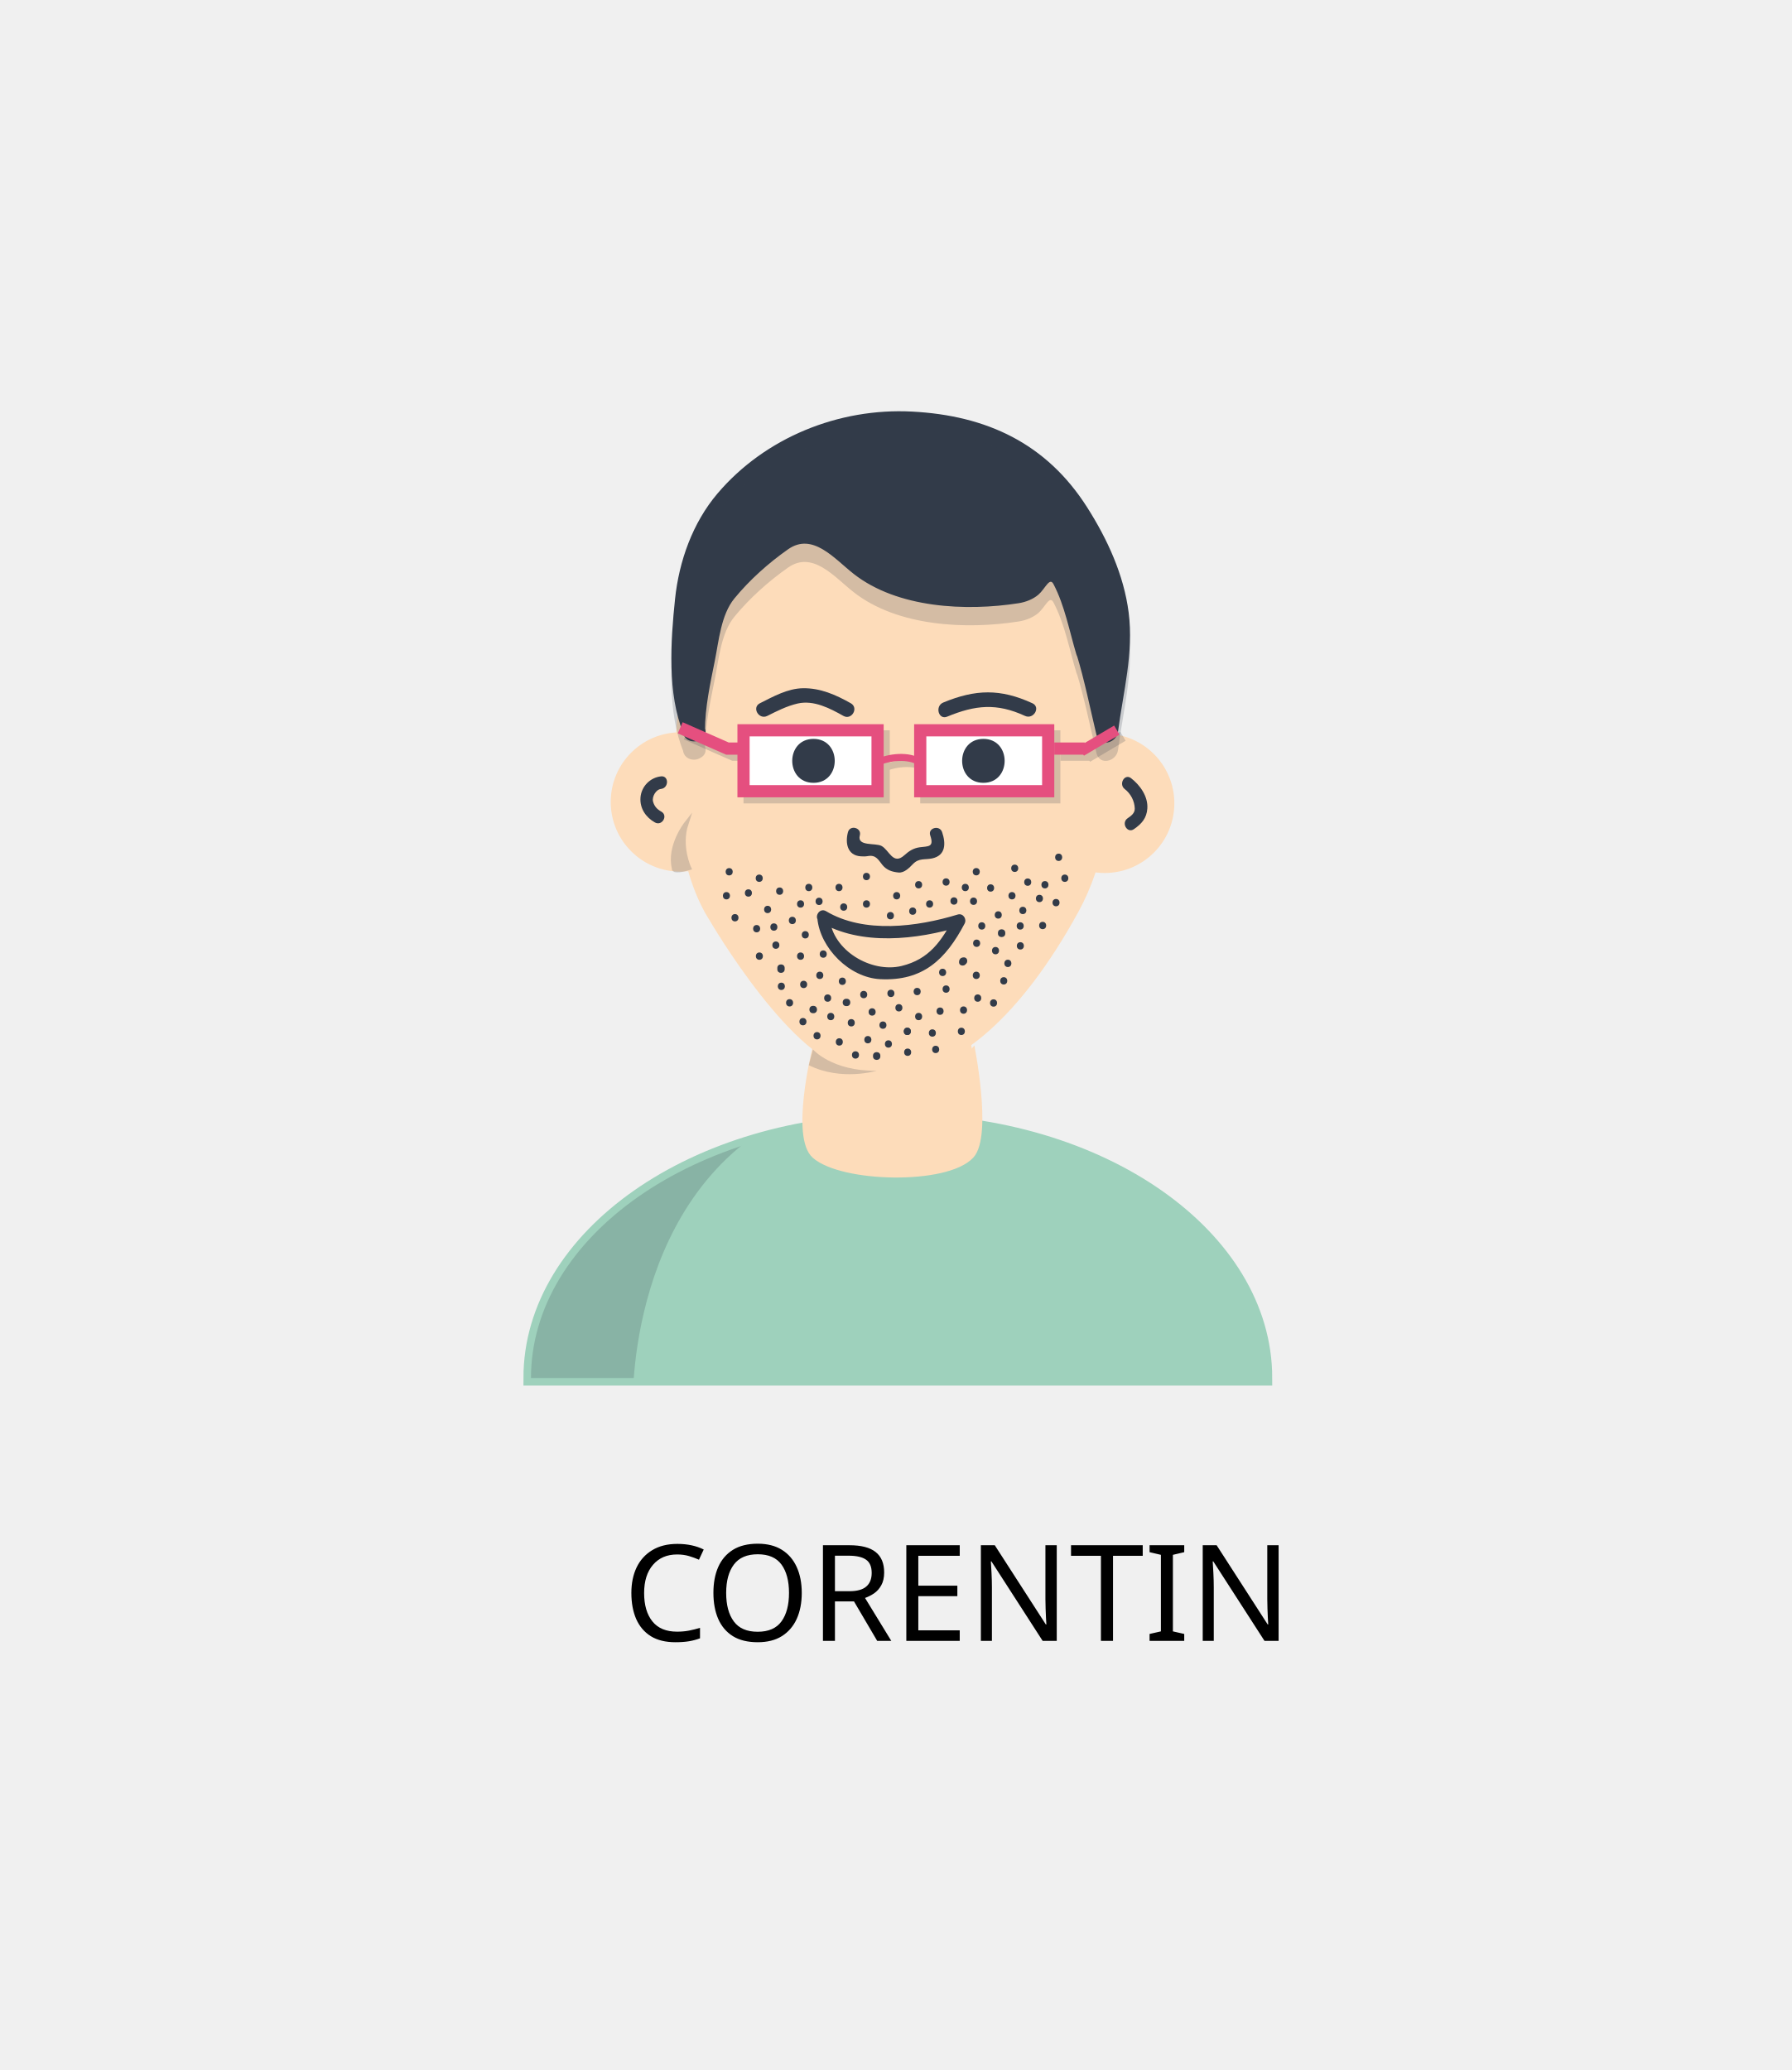
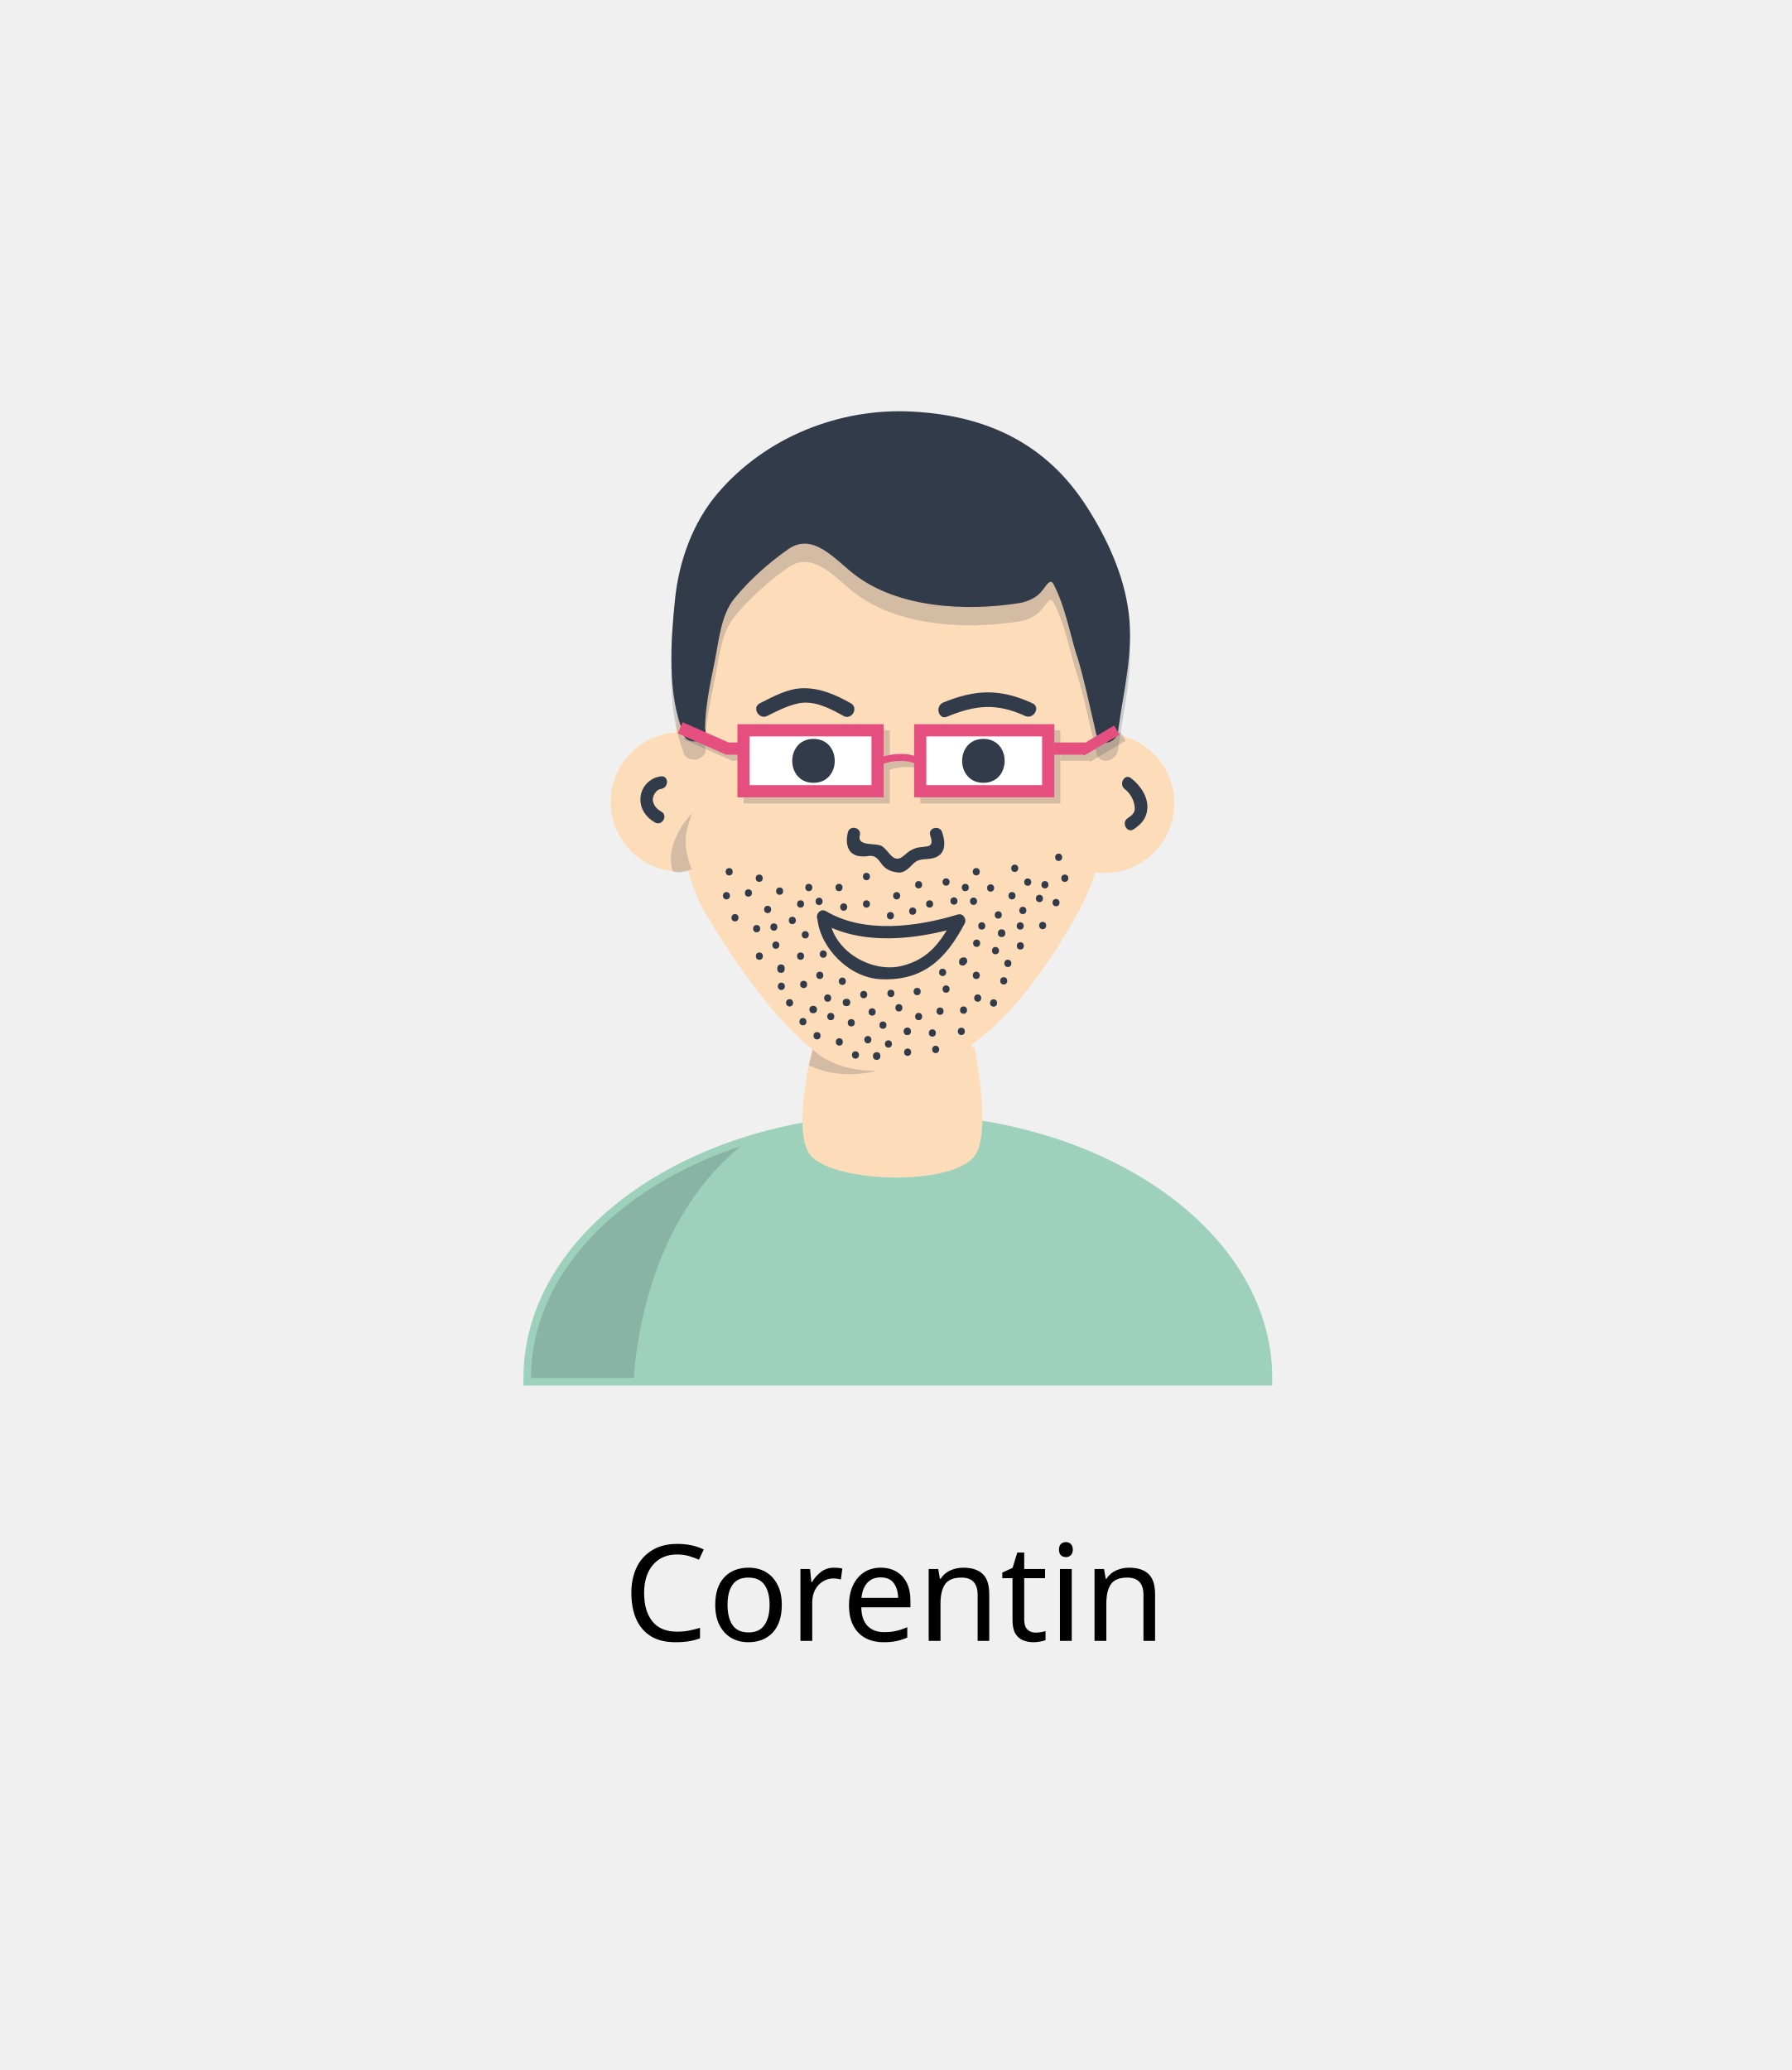
<svg xmlns="http://www.w3.org/2000/svg" xmlns:xlink="http://www.w3.org/1999/xlink" version="1.1" id="Calque_1" x="0px" y="0px" width="293.976px" height="339.759px" viewBox="0 0 293.976 339.759" enable-background="new 0 0 293.976 339.759" xml:space="preserve">
  <polygon fill="none" points="368.747,307.639 103.687,307.639 101.687,253.422 366.747,253.422 " />
-   <text transform="matrix(1 0 0 1 102.2732 269.3284)" font-family="'BloggerSans-Medium'" font-size="22">CORENTIN</text>
+   <text transform="matrix(1 0 0 1 102.2732 269.3284)" font-family="'BloggerSans-Medium'" font-size="22">Corentin</text>
  <g>
    <path fill="#9ED1BC" stroke="#9ED1BC" stroke-width="2.476" stroke-miterlimit="10" d="M147.349,184.083   c-33.251,0-60.207,18.848-60.207,42.099h120.414C207.556,202.931,180.6,184.083,147.349,184.083z" />
    <path fill="#FDDCBA" stroke="#FDDCBA" stroke-miterlimit="10" d="M159.36,189.671c-4.026,4.331-21.094,3.937-25.623,0   c-3.492-3.035,0-17.168,0-17.168l25.551-1.486C159.287,171.017,162.463,186.332,159.36,189.671z" />
    <circle fill="#FDDCBA" stroke="#FDDCBA" stroke-miterlimit="10" cx="111.666" cy="131.63" r="10.936" />
    <circle fill="#FDDCBA" stroke="#FDDCBA" stroke-miterlimit="10" cx="181.292" cy="131.853" r="10.936" />
    <g>
      <g>
        <path fill="#323B49" d="M108.48,127.428c-1.798,0.196-3.242,1.67-3.368,3.514c-0.119,1.745,0.883,3.227,2.377,4.054     c1.165,0.645,2.205-1.137,1.041-1.782c-0.694-0.385-1.15-0.874-1.355-1.651c-0.207-0.787,0.471-1.981,1.305-2.072     C109.788,129.348,109.802,127.283,108.48,127.428L108.48,127.428z" />
      </g>
    </g>
    <g>
      <g>
        <path fill="#323B49" d="M184.581,129.507c0.989,0.761,1.609,1.946,1.652,3.194c0.027,0.777-0.616,1.221-1.181,1.611     c-1.087,0.75-0.057,2.539,1.041,1.782c1.265-0.872,2.094-1.797,2.203-3.392c0.136-1.976-1.195-3.838-2.674-4.976     C184.568,126.914,183.542,128.708,184.581,129.507L184.581,129.507z" />
      </g>
    </g>
    <path fill="#FDDCBA" stroke="#FDDCBA" stroke-miterlimit="10" d="M181.488,105.751c0-18.55-15.389-33.587-34.371-33.587   s-34.371,15.548-34.371,34.098c0,0.535,0.016,1.105,0.041,2.105h-0.006c0,0-5.219,28.008,4.184,42.563   c0,0,13.739,23.628,23.752,24.247c2.113,0.131,6.356,0.377,8.463,0.185c7.612-0.693,17.837-8.491,27.397-26   c8.581-15.715,4.608-36.184,4.829-41.374C181.454,107.258,181.488,106.493,181.488,105.751z" />
    <g>
      <g>
        <path fill="#323B49" d="M125.926,117.505c1.619-0.813,3.21-1.624,4.986-2.033c2.627-0.605,5.302,0.792,7.504,2.033     c1.352,0.762,2.563-1.314,1.213-2.076c-2.465-1.39-4.999-2.518-7.877-2.466c-2.503,0.045-4.864,1.374-7.039,2.466     C123.327,116.125,124.545,118.198,125.926,117.505L125.926,117.505z" />
      </g>
    </g>
    <g>
      <g>
        <path fill="#323B49" d="M155.445,117.626c4.621-1.904,8.105-2.268,12.777-0.121c1.398,0.643,2.62-1.429,1.213-2.076     c-5.271-2.422-9.338-2.302-14.629-0.121C153.394,115.89,154.012,118.217,155.445,117.626L155.445,117.626z" />
      </g>
    </g>
    <g>
      <path fill="#323B49" d="M113.894,119.948c-0.128-4.373,2.625-17.147,3.877-20.903c0.835-2.087,9.677-10.95,13.714-12.008    c2.455-0.643,8.216,4.625,9.885,5.877c4.59,2.921,10.501,4.443,15.509,4.86c5.842,0,9.542-0.203,11.309-0.91    c2.758-1.103,3.846-5.258,5.515-3.171c1.669,2.087,3.977,10.961,4.688,13.236c0-0.835,1.554,7.435,2.806,11.608    c0.835,2.087,0.181,2.166,0.823-0.181c0.884-3.232,1.035-7.573,1.453-10.912c1.252-6.677-2.075-16.201-5.831-22.043    c-4.173-6.677-8.141-11.28-15.653-13.784c-15.858-5.425-35.054-1.252-44.652,12.937c-4.59,7.094-5.425,15.44-5.008,23.369    c0,3.756-0.082,8.663,1.588,12.002" />
      <g>
        <path fill="#323B49" d="M115.697,119.948c0.01-3.853,0.853-7.7,1.61-11.462c0.664-3.298,1.019-7.574,3.211-10.249     c2.499-3.05,5.593-5.811,8.808-8.073c4.049-2.849,7.606,1.544,10.769,4.025c7.201,5.649,18.474,6.175,27.105,4.814     c1.134-0.179,2.348-0.648,3.222-1.402c1.116-0.963,1.83-2.946,2.471-1.727c1.852,3.521,2.616,7.746,3.758,11.535     c0.48,1.591,2.4,1.67,3.295,0.431c0.009-0.012,0.018-0.025,0.027-0.037c-1.098-0.144-2.197-0.287-3.295-0.431     c1.314,4.278,2.222,8.863,3.263,13.217c0.514,2.148,3.299,1.39,3.541-0.479c0.844-6.516,2.6-12.93,1.751-19.559     c-0.795-6.206-3.491-12.058-6.817-17.286c-6.67-10.484-16.484-15.074-28.745-15.712c-12.022-0.625-24.122,4.268-31.923,13.455     c-4.077,4.801-6.312,11.097-6.962,17.308c-0.72,6.875-1.31,15.576,1.392,22.089c0.877,2.116,4.367,1.189,3.477-0.959     c-2.075-5.004-1.65-10.978-1.603-16.317c0.062-7.013,1.905-13.984,6.246-19.573c6.928-8.917,18.443-12.615,29.374-12.399     c5.632,0.111,11.51,1.544,16.435,4.288c4.766,2.655,7.9,7.482,10.676,12.003c3.148,5.127,5.087,11.357,5.149,17.372     c0.053,5.124-1.403,10.256-2.055,15.289c1.18-0.16,2.361-0.32,3.541-0.479c-1.041-4.354-1.949-8.939-3.263-13.217     c-0.487-1.585-2.396-1.675-3.295-0.431c-0.009,0.012-0.018,0.025-0.027,0.037c1.098,0.144,2.197,0.287,3.295,0.431     c-0.708-2.349-4.182-19.471-9.453-14.236c-1.935,1.922-3.156,3.206-6.009,3.518c-3.991,0.436-8.061,0.354-12.001-0.378     c-6.55-1.217-10.778-4.736-16.017-8.317c-7.274-4.972-14.86,3.986-19.21,9.295c-2.229,2.72-2.622,6.621-3.35,9.954     c-0.968,4.437-1.987,9.098-1.999,13.661C112.085,122.273,115.691,122.272,115.697,119.948L115.697,119.948z" />
      </g>
    </g>
    <g opacity="0.2">
      <path fill="#323B49" d="M113.894,122.948c-0.128-4.373,2.625-17.147,3.877-20.903c0.835-2.087,9.677-10.95,13.714-12.008    c2.455-0.643,8.216,4.625,9.885,5.877c4.59,2.921,10.501,4.443,15.509,4.86c5.842,0,9.542-0.203,11.309-0.91    c2.758-1.103,3.846-5.258,5.515-3.171c1.669,2.087,3.977,10.961,4.688,13.236c0-0.835,1.554,7.435,2.806,11.608    c0.835,2.087,0.181,2.166,0.823-0.181c0.884-3.232,1.035-7.573,1.453-10.912c1.252-6.677-2.075-16.201-5.831-22.043    c-4.173-6.677-8.141-11.28-15.653-13.784c-15.858-5.425-35.054-1.252-44.652,12.937c-4.59,7.094-5.425,15.44-5.008,23.369    c0,3.756-0.082,8.663,1.588,12.002" />
      <g>
        <path fill="#323B49" d="M115.697,122.948c0.01-3.853,0.853-7.7,1.61-11.462c0.664-3.298,1.019-7.574,3.211-10.249     c2.499-3.05,5.593-5.811,8.808-8.073c4.049-2.849,7.606,1.544,10.769,4.025c7.201,5.649,18.474,6.175,27.105,4.814     c1.134-0.179,2.348-0.648,3.222-1.402c1.116-0.963,1.83-2.946,2.471-1.727c1.852,3.521,2.616,7.746,3.758,11.535     c0.48,1.591,2.4,1.67,3.295,0.431c0.009-0.012,0.018-0.025,0.027-0.037c-1.098-0.144-2.197-0.287-3.295-0.431     c1.314,4.278,2.222,8.863,3.263,13.217c0.514,2.148,3.299,1.39,3.541-0.479c0.844-6.516,2.6-12.93,1.751-19.559     c-0.795-6.206-3.491-12.058-6.817-17.286c-6.67-10.484-16.484-15.074-28.745-15.712c-12.022-0.625-24.122,4.268-31.923,13.455     c-4.077,4.801-6.312,11.097-6.962,17.308c-0.72,6.875-1.31,15.576,1.392,22.089c0.877,2.116,4.367,1.189,3.477-0.959     c-2.075-5.004-1.65-10.978-1.603-16.317c0.062-7.013,1.905-13.984,6.246-19.573c6.928-8.917,18.443-12.615,29.374-12.399     c5.632,0.111,11.51,1.544,16.435,4.288c4.766,2.655,7.9,7.482,10.676,12.003c3.148,5.127,5.087,11.357,5.149,17.372     c0.053,5.124-1.403,10.256-2.055,15.289c1.18-0.16,2.361-0.32,3.541-0.479c-1.041-4.354-1.949-8.939-3.263-13.217     c-0.487-1.585-2.396-1.675-3.295-0.431c-0.009,0.012-0.018,0.025-0.027,0.037c1.098,0.144,2.197,0.287,3.295,0.431     c-0.708-2.349-4.182-19.471-9.453-14.236c-1.935,1.922-3.156,3.206-6.009,3.518c-3.991,0.436-8.061,0.354-12.001-0.378     c-6.55-1.217-10.778-4.736-16.017-8.317c-7.274-4.972-14.86,3.986-19.21,9.295c-2.229,2.72-2.622,6.621-3.35,9.954     c-0.968,4.437-1.987,9.098-1.999,13.661C112.085,125.273,115.691,125.272,115.697,122.948L115.697,122.948z" />
      </g>
    </g>
    <g>
      <g>
        <path fill="#323B49" d="M139.165,136.582c-0.478,1.766-0.119,3.82,2.09,3.969c0.394,0.027,0.773,0.035,1.164-0.037     c1.358-0.25,1.737,0.644,2.412,1.469c0.69,0.844,1.596,1.131,2.637,1.227c0.957,0.088,1.791-0.805,2.382-1.411     c0.965-0.99,1.938-0.653,3.104-0.899c2.268-0.478,2.299-2.442,1.66-4.318c-0.418-1.226-2.369-0.699-1.948,0.537     c0.668,1.959-0.291,1.762-1.729,1.95c-1.011,0.132-1.78,0.63-2.516,1.302c-1.861,1.698-2.487-0.857-3.754-1.526     c-1.01-0.534-4.056,0.124-3.556-1.725C141.454,135.86,139.505,135.326,139.165,136.582L139.165,136.582z" />
      </g>
    </g>
    <g>
      <g>
        <path fill="#323B49" d="M134.553,151.302c6.732,4.024,15.971,2.941,23.153,0.752c-0.38-0.495-0.76-0.989-1.14-1.483     c-2.045,3.889-4.061,6.872-8.598,7.977c-4.952,1.206-11.3-2.5-11.808-7.801c-0.123-1.285-2.144-1.297-2.02,0     c0.469,4.887,5.251,9.712,10.308,9.968c7.021,0.356,10.77-3.244,13.862-9.124c0.396-0.754-0.254-1.754-1.14-1.483     c-6.636,2.023-15.356,3.182-21.597-0.548C134.452,148.888,133.437,150.634,134.553,151.302L134.553,151.302z" />
      </g>
    </g>
    <g>
      <g>
        <path fill="#323B49" d="M137.694,146.27c0.775,0,0.775-1.202,0-1.202S136.919,146.27,137.694,146.27L137.694,146.27z" />
      </g>
    </g>
    <g>
      <g>
        <path fill="#323B49" d="M142.2,148.973c0.775,0,0.775-1.202,0-1.202C141.425,147.772,141.425,148.973,142.2,148.973     L142.2,148.973z" />
      </g>
    </g>
    <g>
      <g>
        <path fill="#323B49" d="M142.2,144.467c0.775,0,0.775-1.202,0-1.202C141.425,143.266,141.425,144.467,142.2,144.467     L142.2,144.467z" />
      </g>
    </g>
    <g>
      <g>
        <path fill="#323B49" d="M147.156,147.622c0.775,0,0.775-1.202,0-1.202C146.381,146.42,146.381,147.622,147.156,147.622     L147.156,147.622z" />
      </g>
    </g>
    <g>
      <g>
        <path fill="#323B49" d="M150.761,145.819c0.775,0,0.775-1.202,0-1.202S149.986,145.819,150.761,145.819L150.761,145.819z" />
      </g>
    </g>
    <g>
      <g>
        <path fill="#323B49" d="M152.564,148.973c0.775,0,0.775-1.202,0-1.202S151.788,148.973,152.564,148.973L152.564,148.973z" />
      </g>
    </g>
    <g>
      <g>
        <path fill="#323B49" d="M158.421,146.27c0.775,0,0.775-1.202,0-1.202S157.646,146.27,158.421,146.27L158.421,146.27z" />
      </g>
    </g>
    <g>
      <g>
        <path fill="#323B49" d="M155.267,145.369c0.775,0,0.775-1.202,0-1.202C154.492,144.167,154.492,145.369,155.267,145.369     L155.267,145.369z" />
      </g>
    </g>
    <g>
      <g>
        <path fill="#323B49" d="M161.125,152.578c0.775,0,0.775-1.202,0-1.202C160.35,151.376,160.35,152.578,161.125,152.578     L161.125,152.578z" />
      </g>
    </g>
    <g>
      <g>
        <path fill="#323B49" d="M160.224,160.689c0.775,0,0.775-1.202,0-1.202C159.449,159.487,159.449,160.689,160.224,160.689     L160.224,160.689z" />
      </g>
    </g>
    <g>
      <g>
        <path fill="#323B49" d="M167.433,152.578c0.775,0,0.775-1.202,0-1.202S166.658,152.578,167.433,152.578L167.433,152.578z" />
      </g>
    </g>
    <g>
      <g>
        <path fill="#323B49" d="M163.378,156.634c0.775,0,0.775-1.202,0-1.202S162.603,156.634,163.378,156.634L163.378,156.634z" />
      </g>
    </g>
    <g>
      <g>
        <path fill="#323B49" d="M166.082,147.622c0.775,0,0.775-1.202,0-1.202C165.306,146.42,165.306,147.622,166.082,147.622     L166.082,147.622z" />
      </g>
    </g>
    <g>
      <g>
        <path fill="#323B49" d="M170.588,148.072c0.775,0,0.775-1.202,0-1.202S169.812,148.072,170.588,148.072L170.588,148.072z" />
      </g>
    </g>
    <g>
      <g>
        <path fill="#323B49" d="M173.742,141.313c0.775,0,0.775-1.202,0-1.202S172.967,141.313,173.742,141.313L173.742,141.313z" />
      </g>
    </g>
    <g>
      <g>
        <path fill="#323B49" d="M153.014,170.152c0.775,0,0.775-1.202,0-1.202C152.239,168.95,152.239,170.152,153.014,170.152     L153.014,170.152z" />
      </g>
    </g>
    <g>
      <g>
        <path fill="#323B49" d="M164.73,161.59c0.775,0,0.775-1.202,0-1.202S163.955,161.59,164.73,161.59L164.73,161.59z" />
      </g>
    </g>
    <g>
      <g>
        <path fill="#323B49" d="M155.267,162.942c0.775,0,0.775-1.202,0-1.202C154.492,161.74,154.492,162.942,155.267,162.942     L155.267,162.942z" />
      </g>
    </g>
    <g>
      <g>
        <path fill="#323B49" d="M144.903,168.86c0.775,0,0.775-1.202,0-1.202C144.128,167.658,144.128,168.86,144.903,168.86     L144.903,168.86z" />
      </g>
    </g>
    <g>
      <g>
        <path fill="#323B49" d="M150.761,167.448c0.775,0,0.775-1.202,0-1.202S149.986,167.448,150.761,167.448L150.761,167.448z" />
      </g>
    </g>
    <g>
      <g>
        <path fill="#323B49" d="M145.805,171.954c0.775,0,0.775-1.202,0-1.202C145.03,170.752,145.03,171.954,145.805,171.954     L145.805,171.954z" />
      </g>
    </g>
    <g>
      <g>
        <path fill="#323B49" d="M140.397,173.756c0.775,0,0.775-1.202,0-1.202S139.622,173.756,140.397,173.756L140.397,173.756z" />
      </g>
    </g>
    <g>
      <g>
        <path fill="#323B49" d="M134.089,170.602c0.775,0,0.775-1.202,0-1.202C133.314,169.4,133.314,170.602,134.089,170.602     L134.089,170.602z" />
      </g>
    </g>
    <g>
      <g>
        <path fill="#323B49" d="M148.959,173.306c0.775,0,0.775-1.202,0-1.202C148.184,172.104,148.184,173.306,148.959,173.306     L148.959,173.306z" />
      </g>
    </g>
    <g>
      <g>
        <path fill="#323B49" d="M136.342,167.448c0.775,0,0.775-1.202,0-1.202S135.567,167.448,136.342,167.448L136.342,167.448z" />
      </g>
    </g>
    <g>
      <g>
        <path fill="#323B49" d="M141.749,163.843c0.775,0,0.775-1.202,0-1.202C140.974,162.641,140.974,163.843,141.749,163.843     L141.749,163.843z" />
      </g>
    </g>
    <g>
      <g>
        <path fill="#323B49" d="M131.776,168.289c0.775,0,0.775-1.202,0-1.202C131.001,167.087,131.001,168.289,131.776,168.289     L131.776,168.289z" />
      </g>
    </g>
    <g>
      <g>
        <path fill="#323B49" d="M134.54,160.689c0.775,0,0.775-1.202,0-1.202S133.765,160.689,134.54,160.689L134.54,160.689z" />
      </g>
    </g>
    <g>
      <g>
        <path fill="#323B49" d="M129.583,165.195c0.775,0,0.775-1.202,0-1.202S128.808,165.195,129.583,165.195L129.583,165.195z" />
      </g>
    </g>
    <g>
      <g>
        <path fill="#323B49" d="M128.231,162.491c0.775,0,0.775-1.202,0-1.202S127.456,162.491,128.231,162.491L128.231,162.491z" />
      </g>
    </g>
    <g>
      <g>
        <path fill="#323B49" d="M131.385,157.535c0.775,0,0.775-1.202,0-1.202S130.61,157.535,131.385,157.535L131.385,157.535z" />
      </g>
    </g>
    <g>
      <g>
        <path fill="#323B49" d="M124.626,157.535c0.775,0,0.775-1.202,0-1.202C123.851,156.333,123.851,157.535,124.626,157.535     L124.626,157.535z" />
      </g>
    </g>
    <g>
      <g>
        <path fill="#323B49" d="M130.034,151.677c0.775,0,0.775-1.202,0-1.202C129.259,150.475,129.259,151.677,130.034,151.677     L130.034,151.677z" />
      </g>
    </g>
    <g>
      <g>
        <path fill="#323B49" d="M124.176,153.029c0.775,0,0.775-1.202,0-1.202C123.401,151.827,123.401,153.029,124.176,153.029     L124.176,153.029z" />
      </g>
    </g>
    <g>
      <g>
        <path fill="#323B49" d="M127.33,155.732c0.775,0,0.775-1.202,0-1.202S126.555,155.732,127.33,155.732L127.33,155.732z" />
      </g>
    </g>
    <g>
      <g>
        <path fill="#323B49" d="M131.385,148.973c0.775,0,0.775-1.202,0-1.202S130.61,148.973,131.385,148.973L131.385,148.973z" />
      </g>
    </g>
    <g>
      <g>
        <path fill="#323B49" d="M132.737,146.27c0.775,0,0.775-1.202,0-1.202C131.962,145.068,131.962,146.27,132.737,146.27     L132.737,146.27z" />
      </g>
    </g>
    <g>
      <g>
        <path fill="#323B49" d="M122.824,147.171c0.775,0,0.775-1.202,0-1.202C122.049,145.969,122.049,147.171,122.824,147.171     L122.824,147.171z" />
      </g>
    </g>
    <g>
      <g>
        <path fill="#323B49" d="M125.978,149.875c0.775,0,0.775-1.202,0-1.202C125.203,148.673,125.203,149.875,125.978,149.875     L125.978,149.875z" />
      </g>
    </g>
    <g>
      <g>
        <path fill="#323B49" d="M119.67,143.687c0.775,0,0.775-1.202,0-1.202C118.895,142.485,118.895,143.687,119.67,143.687     L119.67,143.687z" />
      </g>
    </g>
    <g>
      <g>
        <path fill="#323B49" d="M119.219,147.622c0.775,0,0.775-1.202,0-1.202C118.444,146.42,118.444,147.622,119.219,147.622     L119.219,147.622z" />
      </g>
    </g>
    <g>
      <g>
        <path fill="#323B49" d="M159.773,148.523c0.775,0,0.775-1.202,0-1.202S158.998,148.523,159.773,148.523L159.773,148.523z" />
      </g>
    </g>
    <g>
      <g>
        <path fill="#323B49" d="M166.532,143.116c0.775,0,0.775-1.202,0-1.202S165.757,143.116,166.532,143.116L166.532,143.116z" />
      </g>
    </g>
    <g>
      <g>
        <path fill="#323B49" d="M171.489,145.819c0.775,0,0.775-1.202,0-1.202S170.714,145.819,171.489,145.819L171.489,145.819z" />
      </g>
    </g>
    <g>
      <g>
        <path fill="#323B49" d="M163.829,150.776c0.775,0,0.775-1.202,0-1.202S163.053,150.776,163.829,150.776L163.829,150.776z" />
      </g>
    </g>
    <g>
      <g>
        <path fill="#323B49" d="M134.425,148.546c0.775,0,0.775-1.202,0-1.202C133.65,147.344,133.65,148.546,134.425,148.546     L134.425,148.546z" />
      </g>
    </g>
    <g>
      <g>
        <path fill="#323B49" d="M138.243,161.659c0.775,0,0.775-1.202,0-1.202C137.467,160.457,137.467,161.659,138.243,161.659     L138.243,161.659z" />
      </g>
    </g>
    <g>
      <g>
        <path fill="#323B49" d="M137.745,171.618c0.775,0,0.775-1.202,0-1.202C136.97,170.416,136.97,171.618,137.745,171.618     L137.745,171.618z" />
      </g>
    </g>
    <g>
      <g>
        <path fill="#323B49" d="M142.427,171.251c0.775,0,0.775-1.202,0-1.202S141.651,171.251,142.427,171.251L142.427,171.251z" />
      </g>
    </g>
    <g>
      <g>
        <path fill="#323B49" d="M146.21,163.65c0.775,0,0.775-1.202,0-1.202S145.435,163.65,146.21,163.65L146.21,163.65z" />
      </g>
    </g>
    <g>
      <g>
        <path fill="#323B49" d="M158.161,157.137c-0.476,0.013-0.754,0.291-0.767,0.767c-0.021,0.776,1.181,0.773,1.202,0     c0,0.005,0,0.01-0.001,0.015c-0.14,0.14-0.28,0.28-0.42,0.42c-0.005,0-0.01,0-0.015,0.001     C158.934,158.318,158.936,157.116,158.161,157.137L158.161,157.137z" />
      </g>
    </g>
    <g>
      <g>
        <path fill="#323B49" d="M167.456,155.849c0.775,0,0.775-1.202,0-1.202C166.681,154.647,166.681,155.849,167.456,155.849     L167.456,155.849z" />
      </g>
    </g>
    <g>
      <g>
        <path fill="#323B49" d="M150.519,163.345c0.775,0,0.775-1.202,0-1.202C149.744,162.143,149.744,163.345,150.519,163.345     L150.519,163.345z" />
      </g>
    </g>
    <g>
      <g>
        <path fill="#323B49" d="M154.28,166.569c0.775,0,0.775-1.202,0-1.202S153.505,166.569,154.28,166.569L154.28,166.569z" />
      </g>
    </g>
    <g>
      <g>
        <path fill="#323B49" d="M157.773,169.882c0.775,0,0.775-1.202,0-1.202S156.998,169.882,157.773,169.882L157.773,169.882z" />
      </g>
    </g>
    <g>
      <g>
        <path fill="#323B49" d="M127.951,146.867c0.775,0,0.775-1.202,0-1.202C127.176,145.665,127.176,146.867,127.951,146.867     L127.951,146.867z" />
      </g>
    </g>
    <g>
      <g>
        <path fill="#323B49" d="M146.131,150.897c0.775,0,0.775-1.202,0-1.202S145.356,150.897,146.131,150.897L146.131,150.897z" />
      </g>
    </g>
    <g>
      <g>
        <path fill="#323B49" d="M132.16,154.032c0.775,0,0.775-1.202,0-1.202C131.385,152.83,131.385,154.032,132.16,154.032     L132.16,154.032z" />
      </g>
    </g>
    <g>
      <g>
        <path fill="#323B49" d="M131.892,162.181c0.775,0,0.775-1.202,0-1.202C131.117,160.979,131.117,162.181,131.892,162.181     L131.892,162.181z" />
      </g>
    </g>
    <g>
      <g>
        <path fill="#323B49" d="M133.414,166.3c0.03,0,0.06,0,0.09,0c0.775,0,0.775-1.202,0-1.202c-0.03,0-0.06,0-0.09,0     C132.639,165.098,132.639,166.3,133.414,166.3L133.414,166.3z" />
      </g>
    </g>
    <g>
      <g>
        <path fill="#323B49" d="M138.877,165.136c0.03,0,0.06,0,0.09,0c0.775,0,0.775-1.202,0-1.202c-0.03,0-0.06,0-0.09,0     C138.102,163.934,138.102,165.136,138.877,165.136L138.877,165.136z" />
      </g>
    </g>
    <g>
      <g>
        <path fill="#323B49" d="M135.832,164.42c0.775,0,0.775-1.202,0-1.202C135.057,163.218,135.057,164.42,135.832,164.42     L135.832,164.42z" />
      </g>
    </g>
    <g>
      <g>
        <path fill="#323B49" d="M139.706,168.473c0.775,0,0.775-1.202,0-1.202C138.931,167.271,138.931,168.473,139.706,168.473     L139.706,168.473z" />
      </g>
    </g>
    <g>
      <g>
        <path fill="#323B49" d="M148.907,169.882c0.775,0,0.775-1.202,0-1.202C148.132,168.681,148.132,169.882,148.907,169.882     L148.907,169.882z" />
      </g>
    </g>
    <g>
      <g>
        <path fill="#323B49" d="M148.907,169.882c0.775,0,0.775-1.202,0-1.202C148.132,168.681,148.132,169.882,148.907,169.882     L148.907,169.882z" />
      </g>
    </g>
    <g>
      <g>
        <path fill="#323B49" d="M158.131,166.39c0.775,0,0.775-1.202,0-1.202S157.356,166.39,158.131,166.39L158.131,166.39z" />
      </g>
    </g>
    <g>
      <g>
        <path fill="#323B49" d="M160.459,164.42c0.775,0,0.775-1.202,0-1.202C159.684,163.218,159.684,164.42,160.459,164.42     L160.459,164.42z" />
      </g>
    </g>
    <g>
      <g>
        <path fill="#323B49" d="M163.056,165.226c0.775,0,0.775-1.202,0-1.202S162.281,165.226,163.056,165.226L163.056,165.226z" />
      </g>
    </g>
    <g>
      <g>
        <path fill="#323B49" d="M171.116,152.509c0.775,0,0.775-1.202,0-1.202S170.341,152.509,171.116,152.509L171.116,152.509z" />
      </g>
    </g>
    <g>
      <g>
        <path fill="#323B49" d="M156.558,148.486c0.775,0,0.775-1.202,0-1.202C155.783,147.285,155.783,148.486,156.558,148.486     L156.558,148.486z" />
      </g>
    </g>
    <g>
      <g>
        <path fill="#323B49" d="M160.22,143.68c0.775,0,0.775-1.202,0-1.202C159.445,142.478,159.445,143.68,160.22,143.68L160.22,143.68     z" />
      </g>
    </g>
    <g>
      <g>
        <path fill="#323B49" d="M120.621,151.233c0.775,0,0.775-1.202,0-1.202C119.845,150.031,119.845,151.233,120.621,151.233     L120.621,151.233z" />
      </g>
    </g>
    <g>
      <g>
        <path fill="#323B49" d="M128.775,159.102c0-0.076,0-0.153,0-0.229c0-0.775-1.202-0.775-1.202,0c0,0.076,0,0.153,0,0.229     C127.573,159.877,128.775,159.877,128.775,159.102L128.775,159.102z" />
      </g>
    </g>
    <g>
      <g>
        <path fill="#323B49" d="M153.559,172.848c0.775,0,0.775-1.202,0-1.202C152.784,171.646,152.784,172.848,153.559,172.848     L153.559,172.848z" />
      </g>
    </g>
    <g>
      <g>
        <path fill="#323B49" d="M144.478,173.386c0-0.038,0-0.076,0-0.114c0-0.775-1.202-0.775-1.202,0c0,0.038,0,0.076,0,0.114     C143.276,174.161,144.478,174.161,144.478,173.386L144.478,173.386z" />
      </g>
    </g>
    <g>
      <g>
        <path fill="#323B49" d="M143.13,166.697c0.775,0,0.775-1.202,0-1.202S142.355,166.697,143.13,166.697L143.13,166.697z" />
      </g>
    </g>
    <g>
      <g>
        <path fill="#323B49" d="M147.522,166.014c0.775,0,0.775-1.202,0-1.202S146.747,166.014,147.522,166.014L147.522,166.014z" />
      </g>
    </g>
    <g>
      <g>
        <path fill="#323B49" d="M154.698,160.204c0.775,0,0.775-1.202,0-1.202S153.923,160.204,154.698,160.204L154.698,160.204z" />
      </g>
    </g>
    <g>
      <g>
        <path fill="#323B49" d="M160.28,155.42c0.775,0,0.775-1.202,0-1.202C159.505,154.218,159.505,155.42,160.28,155.42L160.28,155.42     z" />
      </g>
    </g>
    <g>
      <g>
        <path fill="#323B49" d="M163.779,153.111c0,0.038,0,0.076,0,0.114c0,0.775,1.202,0.775,1.202,0c0-0.038,0-0.076,0-0.114     C164.981,152.336,163.779,152.336,163.779,153.111L163.779,153.111z" />
      </g>
    </g>
    <g>
      <g>
        <path fill="#323B49" d="M165.405,158.724c0.775,0,0.775-1.202,0-1.202C164.63,157.522,164.63,158.724,165.405,158.724     L165.405,158.724z" />
      </g>
    </g>
    <g>
      <g>
        <path fill="#323B49" d="M138.464,149.48c0.775,0,0.775-1.202,0-1.202S137.689,149.48,138.464,149.48L138.464,149.48z" />
      </g>
    </g>
    <g>
      <g>
        <path fill="#323B49" d="M149.787,150.151c0.775,0,0.775-1.202,0-1.202S149.012,150.151,149.787,150.151L149.787,150.151z" />
      </g>
    </g>
    <g>
      <g>
        <path fill="#323B49" d="M135.109,157.197c0.775,0,0.775-1.202,0-1.202S134.334,157.197,135.109,157.197L135.109,157.197z" />
      </g>
    </g>
    <g>
      <g>
        <path fill="#323B49" d="M162.575,146.35c0.775,0,0.775-1.202,0-1.202C161.8,145.148,161.8,146.35,162.575,146.35L162.575,146.35z     " />
      </g>
    </g>
    <g>
      <g>
        <path fill="#323B49" d="M168.664,145.389c0.775,0,0.775-1.202,0-1.202S167.889,145.389,168.664,145.389L168.664,145.389z" />
      </g>
    </g>
    <g>
      <g>
        <path fill="#323B49" d="M174.752,144.748c0.775,0,0.775-1.202,0-1.202S173.977,144.748,174.752,144.748L174.752,144.748z" />
      </g>
    </g>
    <g>
      <g>
        <path fill="#323B49" d="M167.863,150.036c0.775,0,0.775-1.202,0-1.202S167.087,150.036,167.863,150.036L167.863,150.036z" />
      </g>
    </g>
    <g>
      <g>
        <path fill="#323B49" d="M173.31,148.754c0.775,0,0.775-1.202,0-1.202S172.535,148.754,173.31,148.754L173.31,148.754z" />
      </g>
    </g>
    <g>
      <g>
        <path fill="#323B49" d="M127.004,152.759c0.775,0,0.775-1.202,0-1.202C126.229,151.558,126.229,152.759,127.004,152.759     L127.004,152.759z" />
      </g>
    </g>
    <g>
      <g>
        <path fill="#323B49" d="M124.601,144.748c0.775,0,0.775-1.202,0-1.202C123.826,143.546,123.826,144.748,124.601,144.748     L124.601,144.748z" />
      </g>
    </g>
    <g opacity="0.2">
      <rect x="123.024" y="120.867" fill="#FFFFFF" stroke="#323B49" stroke-width="2" stroke-miterlimit="10" width="22" height="10" />
      <rect x="152.024" y="120.867" fill="#FFFFFF" stroke="#323B49" stroke-width="2" stroke-miterlimit="10" width="21" height="10" />
      <path fill="none" stroke="#323B49" stroke-width="2" stroke-miterlimit="10" d="M123,124" />
-       <polyline fill="none" stroke="#323B49" stroke-width="2" stroke-miterlimit="10" points="112.632,120.457 120.374,123.867     123.024,123.867   " />
+       <polyline fill="none" stroke="#323B49" stroke-width="2" stroke-miterlimit="10" points="112.632,120.457 120.374,123.867    123.024,123.867   " />
      <line fill="none" stroke="#323B49" stroke-width="2" stroke-miterlimit="10" x1="174.024" y1="123.867" x2="179.024" y2="123.867" />
      <line fill="none" stroke="#323B49" stroke-width="1.735" stroke-miterlimit="10" x1="178.451" y1="124.289" x2="184.289" y2="120.834" />
      <g>
        <g>
          <path fill="#323B49" d="M152.287,125.633c-2.068-1.387-5.56-0.982-7.688,0.07c-0.658,0.325-0.081,1.307,0.575,0.983      c1.733-0.857,4.861-1.195,6.539-0.07C152.324,127.027,152.893,126.04,152.287,125.633L152.287,125.633z" />
        </g>
      </g>
    </g>
    <g>
      <rect x="122.024" y="119.867" fill="#FFFFFF" stroke="#E54F7F" stroke-width="2" stroke-miterlimit="10" width="22" height="10" />
      <rect x="151.024" y="119.867" fill="#FFFFFF" stroke="#E54F7F" stroke-width="2" stroke-miterlimit="10" width="21" height="10" />
      <path fill="none" stroke="#E54F7F" stroke-width="2" stroke-miterlimit="10" d="M122,123" />
-       <polyline fill="none" stroke="#E54F7F" stroke-width="2" stroke-miterlimit="10" points="111.632,119.457 119.374,122.867     122.024,122.867   " />
+       <polyline fill="none" stroke="#E54F7F" stroke-width="2" stroke-miterlimit="10" points="111.632,119.457 119.374,122.867    122.024,122.867   " />
      <line fill="none" stroke="#E54F7F" stroke-width="2" stroke-miterlimit="10" x1="173.024" y1="122.867" x2="178.024" y2="122.867" />
      <line fill="none" stroke="#E54F7F" stroke-width="1.735" stroke-miterlimit="10" x1="177.451" y1="123.289" x2="183.289" y2="119.834" />
      <g>
        <g>
          <path fill="#E54F7F" d="M151.287,124.633c-2.068-1.387-5.56-0.982-7.688,0.07c-0.658,0.325-0.081,1.307,0.575,0.983      c1.733-0.857,4.861-1.195,6.539-0.07C151.324,126.027,151.893,125.04,151.287,124.633L151.287,124.633z" />
        </g>
      </g>
    </g>
    <g>
      <g>
        <path fill="#323B49" d="M133.506,128.489c4.65,0,4.65-7.211,0-7.211C128.856,121.277,128.856,128.489,133.506,128.489     L133.506,128.489z" />
      </g>
    </g>
    <g>
      <g>
        <path fill="#323B49" d="M161.39,128.489c4.65,0,4.65-7.211,0-7.211C156.739,121.277,156.739,128.489,161.39,128.489     L161.39,128.489z" />
      </g>
    </g>
    <path opacity="0.2" fill="#323B49" stroke="#323B49" stroke-width="0.721" stroke-miterlimit="10" d="M113.078,142.467   c0,0-1.671-3.562-0.458-7.265c0,0-2.876,3.66-1.998,7.312C110.622,142.515,110.323,143.268,113.078,142.467z" />
    <g>
      <defs>
        <path id="SVGID_1_" d="M147.349,184.083c-33.251,0-60.207,18.848-60.207,42.099h120.414     C207.556,202.931,180.6,184.083,147.349,184.083z" />
      </defs>
      <clipPath id="SVGID_2_">
        <use xlink:href="#SVGID_1_" overflow="visible" />
      </clipPath>
      <path opacity="0.2" clip-path="url(#SVGID_2_)" fill="#323B49" stroke="#323B49" stroke-width="0.721" stroke-miterlimit="10" d="    M103.5,230.75c0,0-1.205-35.336,26.534-48.402c0,0-17.574-1.924-21.554-2.011C104.5,180.25,73.5,207.25,73.5,207.25L76.75,223    L83,234.874L103.5,230.75z" />
    </g>
    <path opacity="0.2" fill="#323B49" d="M133.414,172.247c0,0,3.09,3.586,10.463,3.503c0,0-5.819,1.75-11.14-0.917L133.414,172.247z" />
  </g>
</svg>
